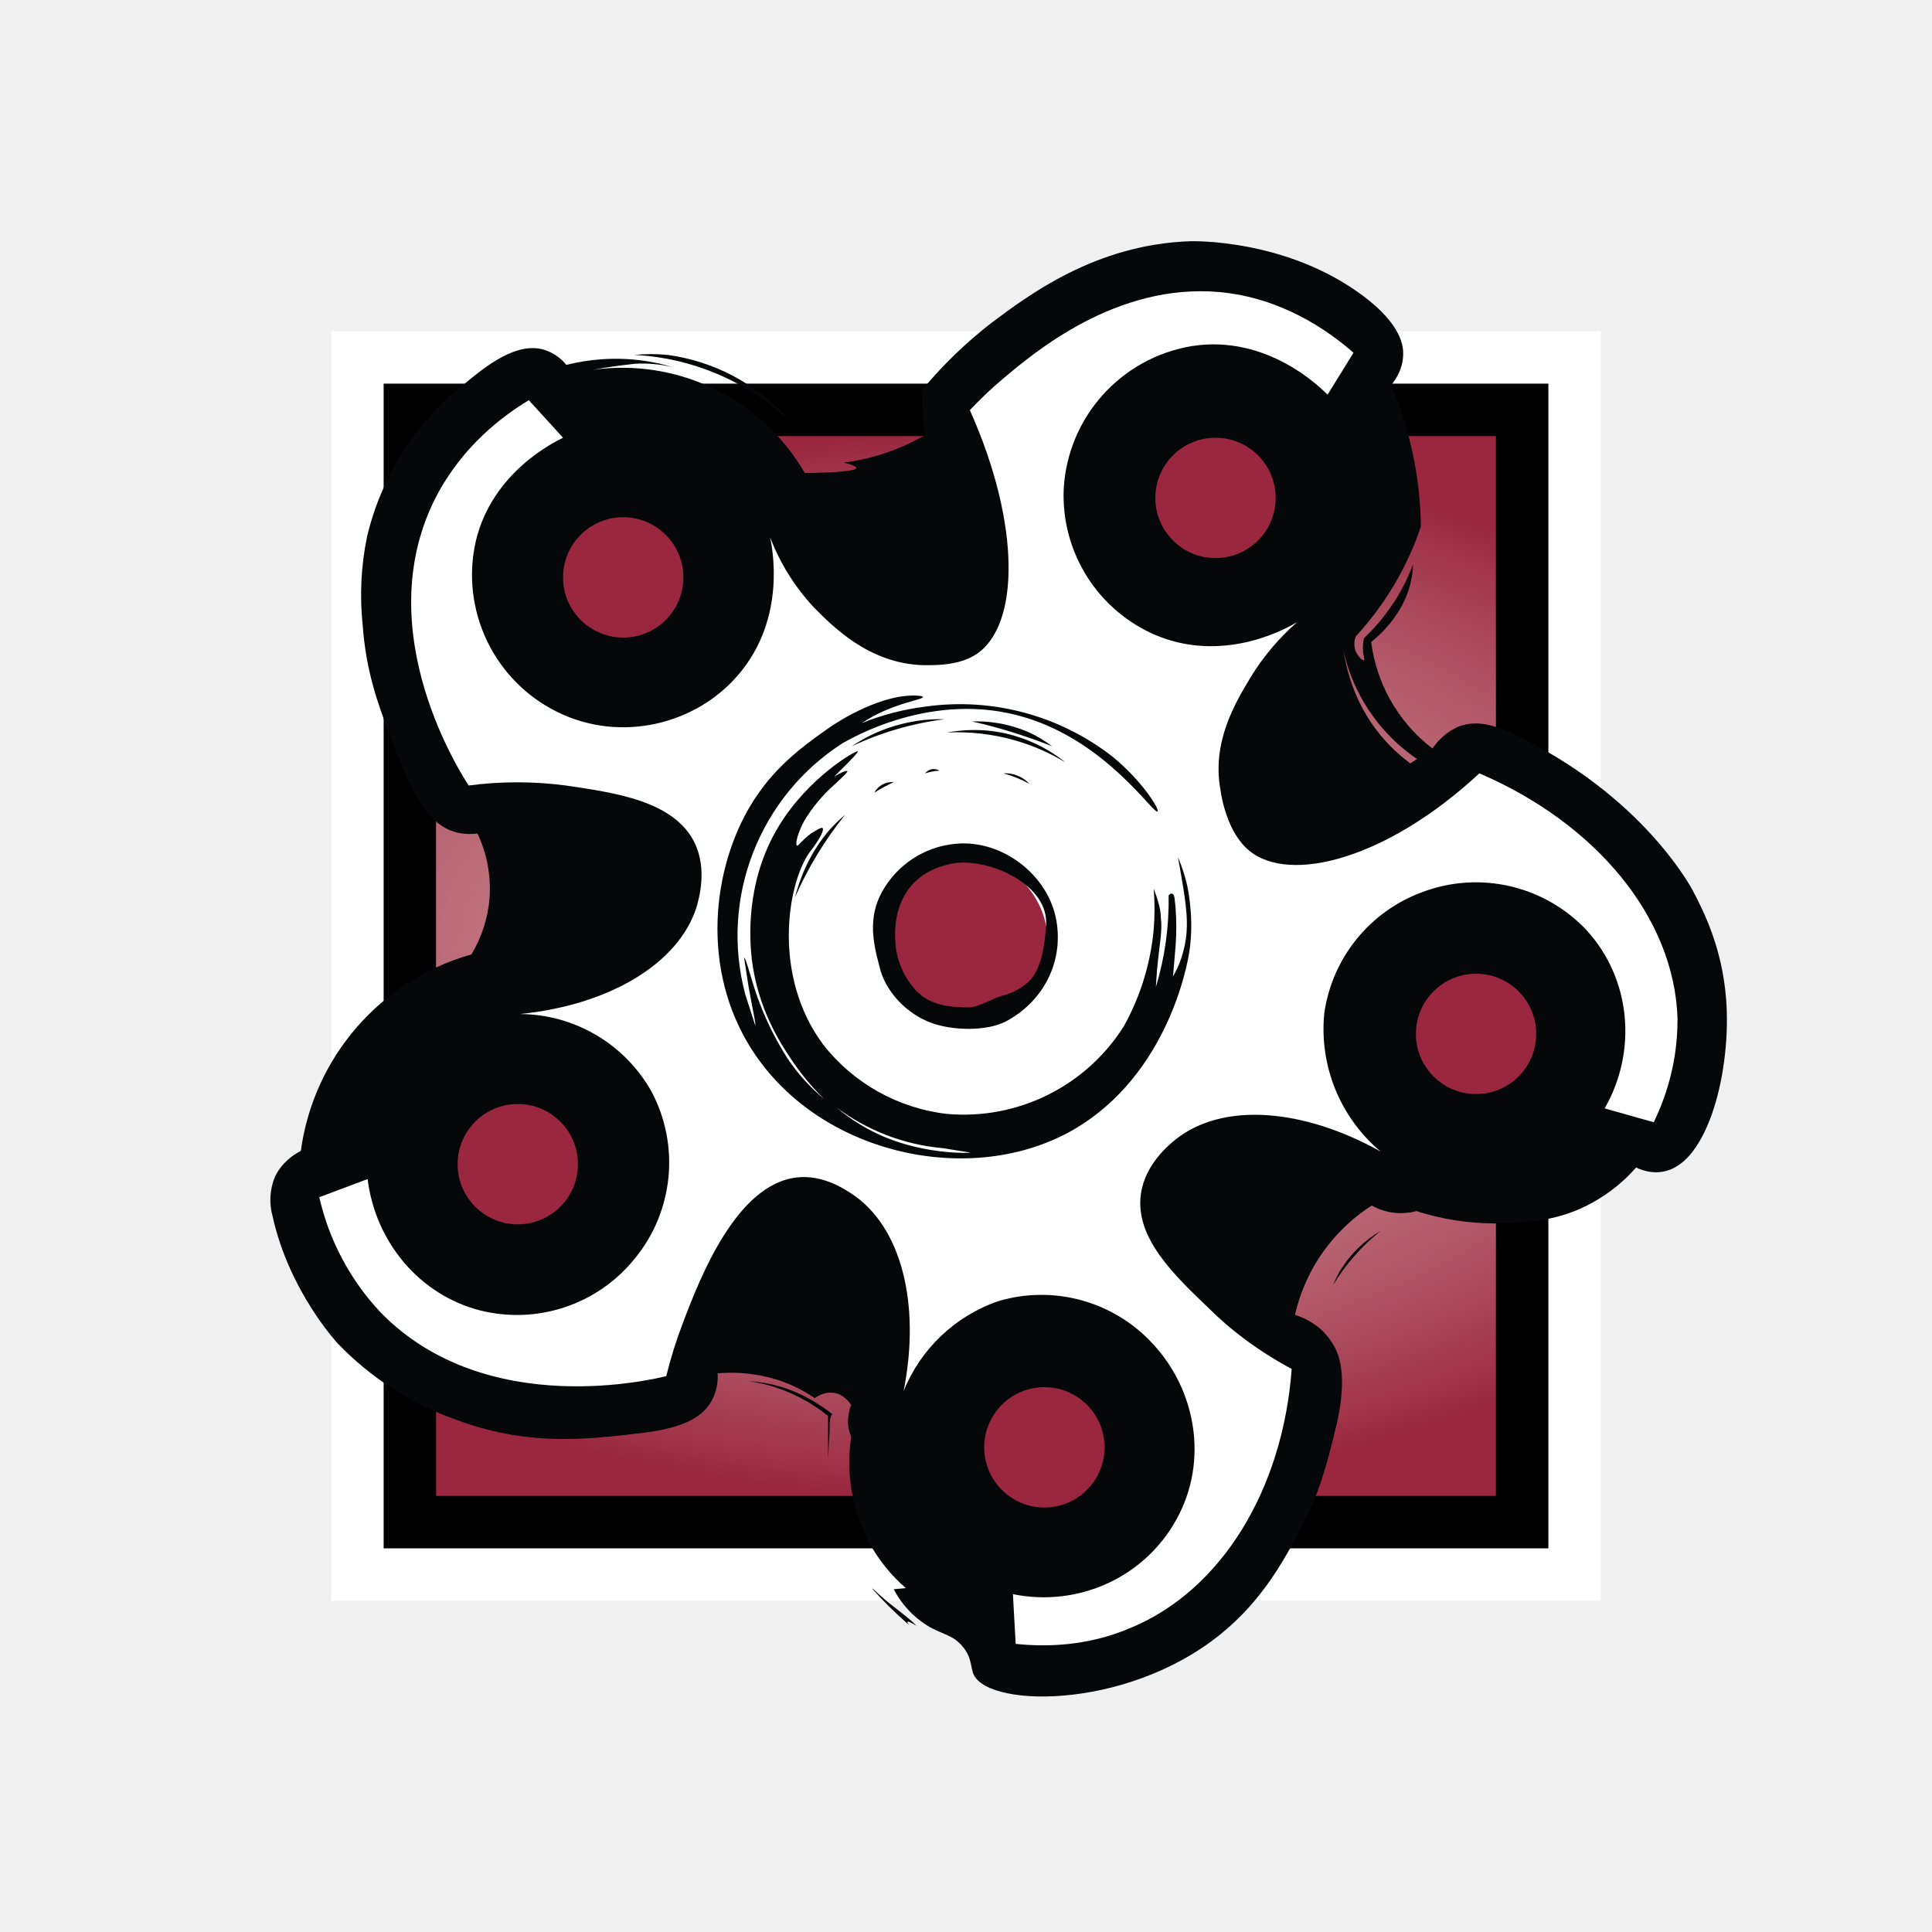
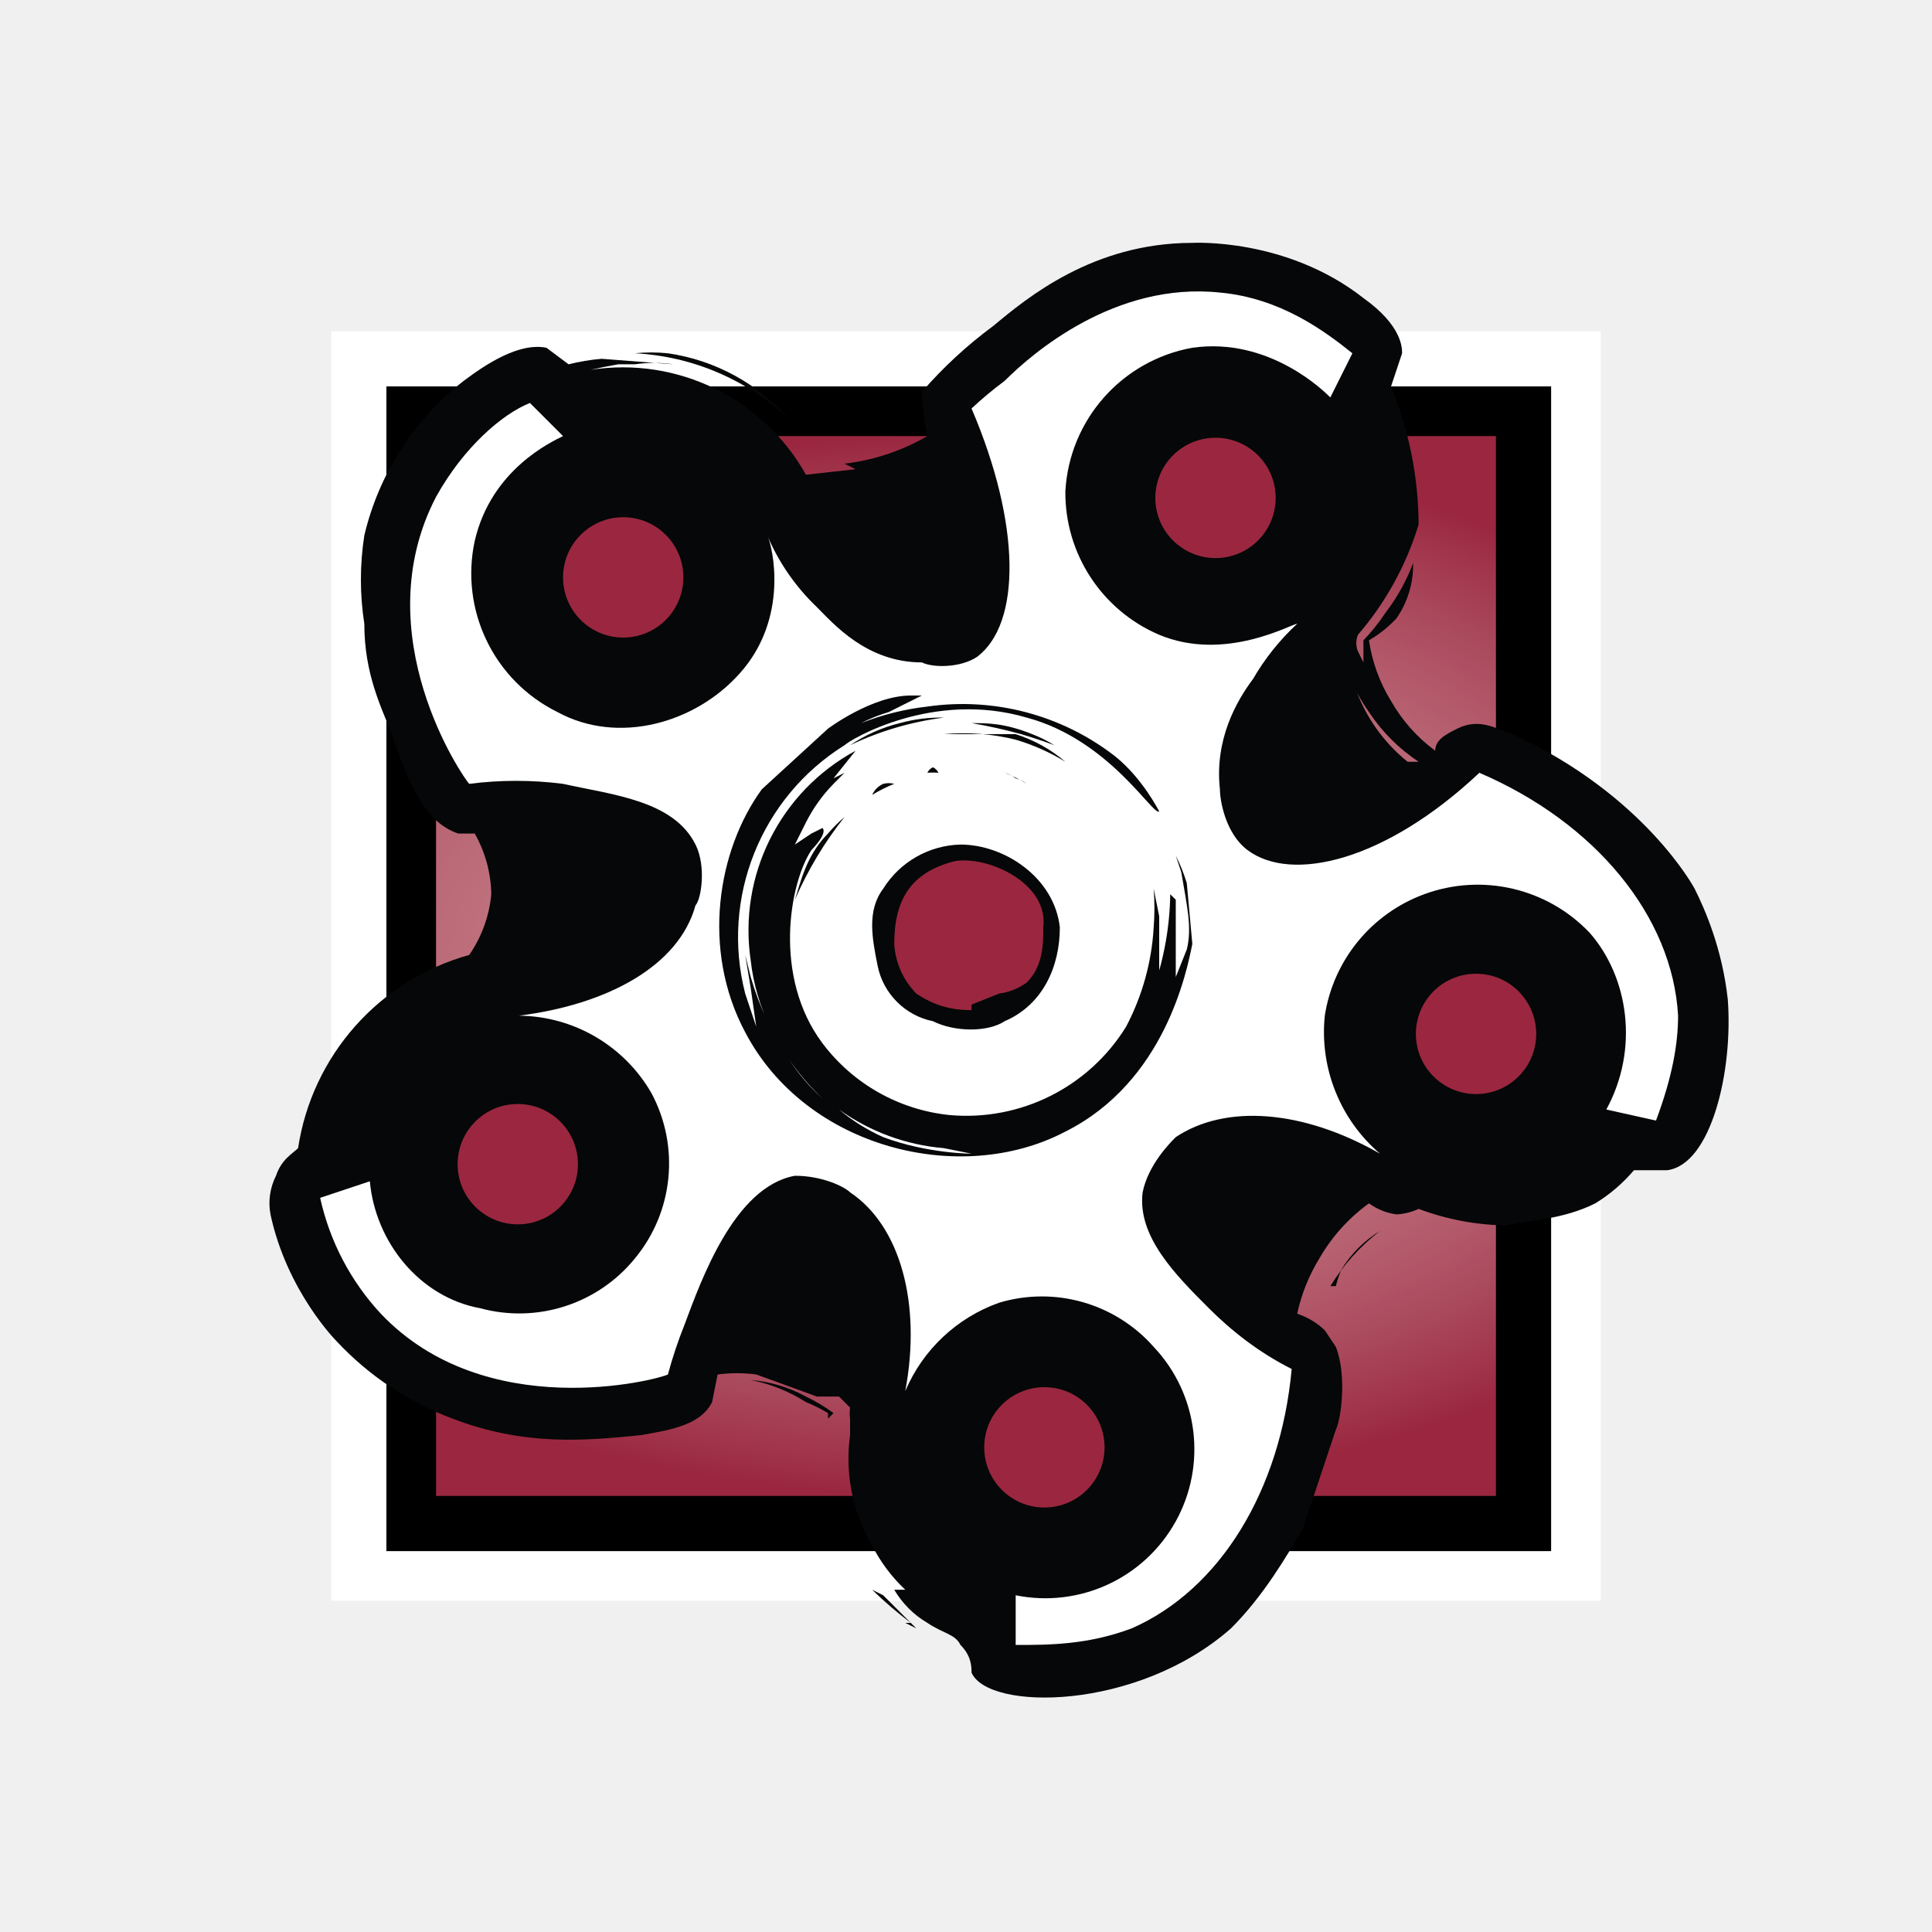
<svg xmlns="http://www.w3.org/2000/svg" viewBox="0 0 350 350">
  <switch>
    <g>
      <path fill="#fff" d="M60 60h230v230H60z" />
-       <path d="M69.5 69.5h211v211h-211z" />
+       <path d="M70 70h211v211H70z" />
      <path fill="#9a273f" d="M79 79h192v192H79z" />
-       <radialGradient id="a" cx="175" cy="175" r="96" gradientTransform="matrix(0 -1 1.75 0 -131.3 350)" gradientUnits="userSpaceOnUse">
+       <radialGradient id="a" cx="175" cy="175" r="96" gradientTransform="matrix(0 -1 1.75 0 -131 350)" gradientUnits="userSpaceOnUse">
        <stop offset="0" stop-color="#cc7a78" />
        <stop offset="1" stop-color="#fff" stop-opacity="0" />
      </radialGradient>
      <path fill="url(#a)" d="M79 79h192v192H79z" />
      <g fill="#050708">
-         <path d="M312.7 181c-.7-9.2-4-15.8-6-19.6 0 0-8.9-17.4-32.9-28.6-2.7-1.2-6-2.5-9.5-1.2-2.4 1-4 2.8-4.8 4a29 29 0 01-7.8-9.1 29 29 0 01-3.3-10.2 21.6 21.6 0 004.4-4.7 17.3 17.3 0 003.2-9.4 35.2 35.2 0 01-5.1 9.2 34.8 34.8 0 01-3.8 4.2 9.1 9.1 0 00-.2 1.8c0 1.4.4 2 .2 2.2-.3.1-1.1-.7-1.5-1.6a3.8 3.8 0 010-2.7 55.3 55.3 0 0011.8-19.9 66.6 66.6 0 00-5.4-25.6c1-1.2 2.2-3.2 2.2-5.7 0-1.2-.1-5.2-7.4-10.6-14-10.4-31.2-9.8-31.2-9.8-17.2.6-29.3 9.8-36 14.8A79.6 79.6 0 00167 70.7a48.1 48.1 0 00.6 8.1 39.2 39.2 0 01-14.7 5c1.5.4 2.3.7 2.2 1 0 .5-3.1.8-9.3.9A38.2 38.2 0 00107.4 67a84.8 84.8 0 014.3-.7l3.3-.4a23.7 23.7 0 016.8.6c-3.2-1-7.7-1.8-13-1.4a36.6 36.6 0 00-6.2 1c-.8-1-2.1-2.1-3.9-2.7-5-1.6-10.5 2.8-14.4 6a50 50 0 00-17.8 27.8 52 52 0 00-.8 16c.6 8.6 2.9 14.6 4.9 20 3.5 9.1 6.3 16.1 12.1 17.6 1.6.4 3 .3 3.8.2a23.4 23.4 0 012.2 11.5 23.3 23.3 0 01-3.3 10.4 43 43 0 00-30.9 35.6c-1.2.6-3.4 2-4.7 4.7a11 11 0 00-.4 7.2c3 13.6 11.8 23 11.8 23A55 55 0 0082.1 257c13.3 5.1 24 3.8 34.2 2.6 5.6-.7 10.5-2 12.6-5.8 1-1.8 1.2-3.7 1.1-5a26.7 26.7 0 016.6.2c5 .7 8.9 2.8 11 4.3.2-.2 2-1.5 4.2-.8 1.5.6 2.2 1.8 2.4 2a7 7 0 00-.5 2c-.3 1.7.2 3 .5 3.8a31 31 0 003.4 19.4 29.4 29.4 0 006.5 8l-2.2.2a17 17 0 006.1 6.6c2.6 1.6 4.6 1.6 6.4 3.8 1.7 2 1.4 3.8 2 5.1 3 6.2 29.5 6.3 46.3-8.7 6.8-6 10.5-13.2 12.9-17.7 3.5-6.7 4.7-11.4 6.4-18.4.5-2 2.4-10.1-.3-14.7-.8-1.5-2-2.7-2-2.7a13.2 13.2 0 00-5.1-3 31.8 31.8 0 014.6-10.7 32 32 0 019.3-9.1 11.1 11.1 0 004 1.3 11.1 11.1 0 004.1-.3 47 47 0 0016 2.2c4.3-.2 10-.4 16-3.8a29.3 29.3 0 007.8-6.3c1 .5 3 1.2 5.1.7 8-1.6 12.2-18.4 11.2-31.3zm-57.2-42.7a30 30 0 01-10.9-15.3 34 34 0 01-1.2-5 32.3 32.3 0 004.6 10.7 32.3 32.3 0 008.7 8.8l-1.2.8z" />
-         <path d="M150 264.2v-7.7a28.2 28.2 0 00-3.8-2.6 29 29 0 00-10.6-3.7 25.3 25.3 0 0110.8 3.1 30.5 30.5 0 014.4 2.9 2.8 2.8 0 00-.2.2l-.2.6-.1.9v1.1l-.3 5.2zm8 23.6a72 72 0 006.7 6.6s-.4-.5-.3-.6c.2-.2 1.5.7 1.6.7l-.8-.8c-2.4-2-4-3.1-5.2-4.2-1.3-1.1-1.9-1.8-2-1.7zm83.5-55a19.9 19.9 0 011.4-2.8 21 21 0 017.2-7 37 37 0 00-8.6 9.8zm-98.8-157A35.8 35.8 0 00121 64.3a30.4 30.4 0 00-6.1 0 44.1 44.1 0 0127.8 11.7z" />
+         <path d="M313 181c-1-9-4-16-6-20 0 0-9-17-33-28-3-1-6-3-10-1-2 1-4 2-4 4a29 29 0 01-8-9 29 29 0 01-4-11 22 22 0 005-4 17 17 0 003-10 35 35 0 01-5 9 35 35 0 01-4 5 9 9 0 000 1v3l-1-2a4 4 0 010-3 55 55 0 0011-20 67 67 0 00-5-25l2-6c0-1 0-5-7-10-14-11-31-10-31-10-18 0-30 10-36 15a80 80 0 00-13 12 48 48 0 001 8 39 39 0 01-15 5l2 1-9 1a38 38 0 00-39-19 85 85 0 015-1h3a24 24 0 017 0l-13-1a37 37 0 00-6 1l-4-3c-5-1-11 3-15 6a50 50 0 00-18 28 52 52 0 000 16c0 9 3 15 5 20 3 9 6 16 12 18h3a23 23 0 013 11 23 23 0 01-4 11 43 43 0 00-31 35c-1 1-3 2-4 5a11 11 0 00-1 7c3 14 12 23 12 23a55 55 0 0021 14c13 5 24 4 34 3 6-1 11-2 13-6l1-5a27 27 0 017 0l11 4h4l2 2a7 7 0 000 2v3a31 31 0 004 20 29 29 0 006 8h-2a17 17 0 006 6c3 2 5 2 6 4 2 2 2 4 2 5 3 7 30 7 47-8 6-6 10-13 13-18l6-18c1-2 2-10 0-15l-2-3a13 13 0 00-5-3 32 32 0 014-10 32 32 0 019-10 11 11 0 005 2 11 11 0 004-1 47 47 0 0016 3c4-1 10-1 16-4a29 29 0 007-6h6c8-1 12-18 11-31zm-58-43a30 30 0 01-10-15 34 34 0 01-2-5 32 32 0 005 11 32 32 0 009 9h-2z" />
+         <path d="M150 264v-8a28 28 0 00-4-2 29 29 0 00-10-4 25 25 0 0110 3 31 31 0 015 3l-1 1v7zm8 24a72 72 0 007 6h-1l2 1-1-1-5-5-2-1zm84-55a20 20 0 011-3 21 21 0 017-7 37 37 0 00-9 10zM143 76a36 36 0 00-22-12 30 30 0 00-6 0 44 44 0 0128 12z" />
      </g>
-       <path d="M57.8 216.9l8.8-3.3C68 225 76 234.6 87 237.4a27.4 27.4 0 0028-9.4 27.4 27.4 0 003-30.3 27.5 27.5 0 00-23.8-14c16-1.6 28.7-9 32-19.4.4-1.5 2-6.8-.4-11.7-3.8-7.6-14.6-9-23.3-10.3a67.2 67.2 0 00-17.6 0C84.1 141 66.4 114.5 79 90c4.8-9.2 12-14.6 16.8-17.5l6.2 6.8c-1.6.8-12.8 6.2-15.8 18.7a27.7 27.7 0 0014.8 31c11.4 5.6 25 2.3 32.7-6.7 9-10.4 6.1-23.6 5.8-25a39 39 0 008 12.8c3.2 3.2 9.8 10.1 19.7 10.4 1.7 0 6.4.2 9.7-2 7.8-5.2 8.1-23.4-1.2-44.2a69.5 69.5 0 015.9-5.6c5.8-4.9 20.6-17.4 39.2-15.8 11.2 1 19.6 6.8 24.4 11l-4.7 7.6c-1-1-10.8-11-24.6-8.8a27.8 27.8 0 00-23.2 25.9 27.5 27.5 0 0017 26.6c12.7 5.1 24.1-1.8 25.3-2.5a42.8 42.8 0 00-8.5 10.1c-2.7 4.5-7 11.6-5.4 20.3.2 1.5 1.3 7.8 5.2 11 7.4 6.1 25 1.5 41.7-14 21 9 35.3 26 35.9 44.4 0 4.2-.5 10.9-4.3 18.8l-8.9-2.5c6-10.5 4.7-23.5-3.2-32.2a27.5 27.5 0 00-29.8-7 27.5 27.5 0 00-17.8 22 29 29 0 0010.2 25c-14-7.8-28.5-9-37.1-2.2-1.1.9-5.5 4.4-6.3 9.8-1.2 8 6 14.8 12.5 21 3.4 3.4 8.3 7.3 14.8 10.8-1.6 21.8-12.7 40.2-29.4 47-7.6 3.2-15 3.4-20.6 2.8l-.5-9c11.8 2.4 23.8-3 29.6-13.5 6-10.8 3.4-23.7-4.3-31.9a27.4 27.4 0 00-27.9-7.7 28.5 28.5 0 00-17.2 16.3c3.1-15.6-.3-29.8-9.5-35.8-1.4-.9-5.2-3.4-9.8-2.9-11 1.2-17.6 18.2-20.7 26.4a79.5 79.5 0 00-3 9.6c-1.7.4-32.6 8.2-51.8-11.6a45 45 0 01-11.1-21z" fill="#fff" />
+       <path fill="#fff" d="M58 217l9-3c1 11 9 21 20 23a27 27 0 0028-9 27 27 0 003-30 28 28 0 00-24-14c16-2 29-9 32-20 1-1 2-7 0-11-4-8-15-9-24-11a67 67 0 00-17 0c-1-1-19-27-6-52 5-9 12-15 17-17l6 6c-2 1-13 6-16 19a28 28 0 0015 31c11 6 25 2 33-7 9-10 6-23 5-25a39 39 0 009 13c3 3 9 10 19 10 2 1 7 1 10-1 8-6 8-24-1-45a70 70 0 016-5c5-5 20-18 39-16 11 1 19 7 24 11l-4 8c-1-1-11-11-25-9a28 28 0 00-23 26 28 28 0 0017 26c12 5 24-2 25-2a43 43 0 00-8 10c-3 4-7 11-6 20 0 2 1 8 5 11 8 6 25 2 42-14 21 9 35 26 36 44 0 5-1 11-4 19l-9-2c6-11 4-24-3-32a28 28 0 00-30-7 28 28 0 00-18 22 29 29 0 0010 25c-14-8-28-9-37-3-1 1-5 5-6 10-1 8 6 15 12 21 4 4 9 8 15 11-2 22-13 40-29 47-8 3-15 3-21 3v-9a27 27 0 0025-45 27 27 0 00-28-8 29 29 0 00-17 16c3-16-1-30-10-36-1-1-5-3-10-3-11 2-17 19-20 27a80 80 0 00-3 9c-2 1-33 9-52-11a45 45 0 01-11-21z" />
      <g fill="#9a273f">
        <circle cx="112.9" cy="104.6" r="10.9" />
        <circle cx="220.2" cy="90.2" r="10.9" />
        <circle cx="267.4" cy="187.3" r="10.9" />
        <circle cx="189.2" cy="262.2" r="10.9" />
        <circle cx="93.8" cy="210.9" r="10.9" />
      </g>
-       <path d="M189.7 170.2a15.4 15.4 0 01-14.8 14.4c-8.2 0-15-6.9-15.2-15 0-9 8-15.4 15.1-15.3 5.5.1 9.3 4.2 10.3 5.2s4.7 5 4.6 10.7z" fill="#9a273f" />
-       <path d="M174 152.8a17 17 0 00-13.7 7.9c-3 4.7-2.4 9.2-1 14.3 1 4.6 5 8.7 9.4 10.3 3.8 1.4 10 1.6 13.6-.3 6.5-3.5 10.1-10.2 9.2-17.4-1-8.4-9.1-15.1-17.5-14.8zm1.7 29.7c-3.5 0-7.1-.3-9.7-3a14.2 14.2 0 01-3.8-8.8c-.5-7.4 3-13 10.6-14.3 6.3-1 17.3 3.8 16.7 11.3-.2 3-.7 7.6-3 10a10.9 10.9 0 01-5 2.7c-1.7.5-4.2 2-5.8 2.1zm-21.4-47.3a27.7 27.7 0 018.9-4 27.7 27.7 0 017.9-.9 55.8 55.8 0 00-16.8 4.9zm-1.2 12.4a27 27 0 00-3.3 3.3c-3.5 4.3-5 8.7-5.8 11.7a66.7 66.7 0 019.1-15zm5.3-4a3.5 3.5 0 011.5-1.5 3.5 3.5 0 012-.4 27.4 27.4 0 00-3.5 1.9zm9.2-3.5a2 2 0 011-.7 2.1 2.1 0 011.6.2 11.4 11.4 0 00-2.6.5zm14.2 0a5.6 5.6 0 012.7.5 5.6 5.6 0 012 1.4 22.2 22.2 0 00-4.7-1.9zm-10.3-7.4c2.3-.4 7-1 12.3.6a26.4 26.4 0 019.2 4.8 38.4 38.4 0 00-9.2-4 38.5 38.5 0 00-12.3-1.4zm4.7-2c2.4-.1 6.3.2 10.5 2.1a22.5 22.5 0 013.9 2.4 91.1 91.1 0 00-5.5-2 91.3 91.3 0 00-9-2.5z" fill="#050708" />
-       <path d="M215 160.1a30.9 30.9 0 00-1.6-4.8l.5 2.8c1 5.8 1.6 9.6.6 13.7-.3 1.3-.8 3-2 5.1l.4-4.7s.5-4.8-.1-9.3c0-.4-.2-1-.5-1-.2-.1-.4.1-.6.3a53.7 53.7 0 01-2.3 16.6l.2-3c.5-5.4 1-7 .7-9.5 0-1.3-.4-3-1.3-5.3a44.7 44.7 0 010 7.4 44.3 44.3 0 01-5.4 17.5 34.3 34.3 0 01-32 15.9 33.3 33.3 0 01-22.5-12.6c-9.2-12.4-6.5-29-2.5-34.7.5-.6 3-4 2.4-4.5-.3-.2-1.7.8-2.1 1-1.7 1.3-2.3 2.3-2.5 2.2-.4-.2.1-2.3 1.3-4.5a28 28 0 015.4-6.5c1.5-1.4 2.5-2.3 2.4-2.5-.2-.2-1.4.4-2.4 1 3.8-3.7 4.4-4.5 4.3-4.6-.3-.2-9 4.7-14.4 13.7-6 10-5.2 20.5-4.8 24 1.1 9 5.2 15.2 7 17.9a44.2 44.2 0 006.1 7.4 34.8 34.8 0 01-6.6-7.3 54.7 54.7 0 01-6.5-14.3c-.6-2-1.2-4.1-1.4-4l.8 5.2c.9 5 1.4 7 1.2 7l-1.8-5.6a41.4 41.4 0 0117.7-45.5c1-.5 16.2-9.8 33.1-4.6 14.8 4.5 23.2 17.6 23.9 17 .4-.4-2.8-5.5-8-9.8a44.9 44.9 0 00-34-9.2 46.5 46.5 0 00-11.6 3 27.8 27.8 0 014.5-2.4c3.6-1.5 6.7-2 6.6-2.3 0-.3-1.5-.3-1.7-.3-7 0-15.1 5.7-15.1 5.7-3.4 2.4-8.7 6-12.7 11.6-8 11-11 29.2-3.1 44.1 11 20.8 39.3 28 58.5 18 17.6-9.2 22-29.4 22.5-34 .7-6-.6-11.3-.6-11.3zM160.3 206a34 34 0 01-8.8-5.4 37.7 37.7 0 0019.3 7.4l5 .8c0 .1-7.8.4-15.5-2.8z" fill="#050708" />
+       <path fill="#9a273f" d="M190 170a15 15 0 01-15 15c-8 0-15-7-15-15 0-9 8-16 15-16 5 0 9 4 10 5s5 5 5 11z" />
+       <path fill="#050708" d="M174 153a17 17 0 00-14 8c-3 4-2 9-1 14s5 9 10 10c4 2 10 2 13 0 7-3 10-10 10-17-1-9-10-15-18-15zm2 30c-4 0-7-1-10-3a14 14 0 01-4-9c0-8 3-13 11-15 6-1 17 4 16 12 0 3 0 7-3 10a11 11 0 01-5 2l-5 2zm-22-48a28 28 0 019-4 28 28 0 018-1 56 56 0 00-17 5zm-1 13a27 27 0 00-3 3c-4 4-5 9-6 12a67 67 0 019-15zm5-4a4 4 0 012-2 4 4 0 012 0 27 27 0 00-4 2zm10-4a2 2 0 011-1 2 2 0 011 1 11 11 0 00-2 0zm14 0a6 6 0 012 1 6 6 0 012 1 22 22 0 00-4-2zm-11-7h13a26 26 0 019 5 38 38 0 00-9-4 39 39 0 00-13-1zm5-2c3 0 6 0 11 2a23 23 0 014 2 91 91 0 00-6-2 91 91 0 00-9-2z" />
+       <path fill="#050708" d="M215 160a31 31 0 00-2-5l1 3c1 6 2 10 1 14l-2 5v-5-9l-1-1a54 54 0 01-3 17l1-3v-10l-1-5a45 45 0 010 7 44 44 0 01-5 18 34 34 0 01-32 16 33 33 0 01-23-13c-9-12-6-29-2-35 0 0 3-3 2-4l-2 1-3 2 2-4a28 28 0 015-7l2-2-2 1 4-5a37 37 0 00-19 38c1 9 5 15 7 18a44 44 0 006 7 35 35 0 01-6-7 55 55 0 01-7-15l-1-4 1 6 1 7-2-6a41 41 0 0118-45c1-1 16-10 33-5 15 4 23 18 24 17 0 0-3-6-8-10a45 45 0 00-34-9 47 47 0 00-12 3 28 28 0 015-2l6-3h-2c-7 0-15 6-15 6l-12 11c-8 11-11 29-3 44 11 21 39 28 58 18 18-9 22-29 23-34l-1-11zm-55 46a34 34 0 01-8-5 38 38 0 0019 7l5 1s-8 0-16-3z" />
    </g>
  </switch>
</svg>
